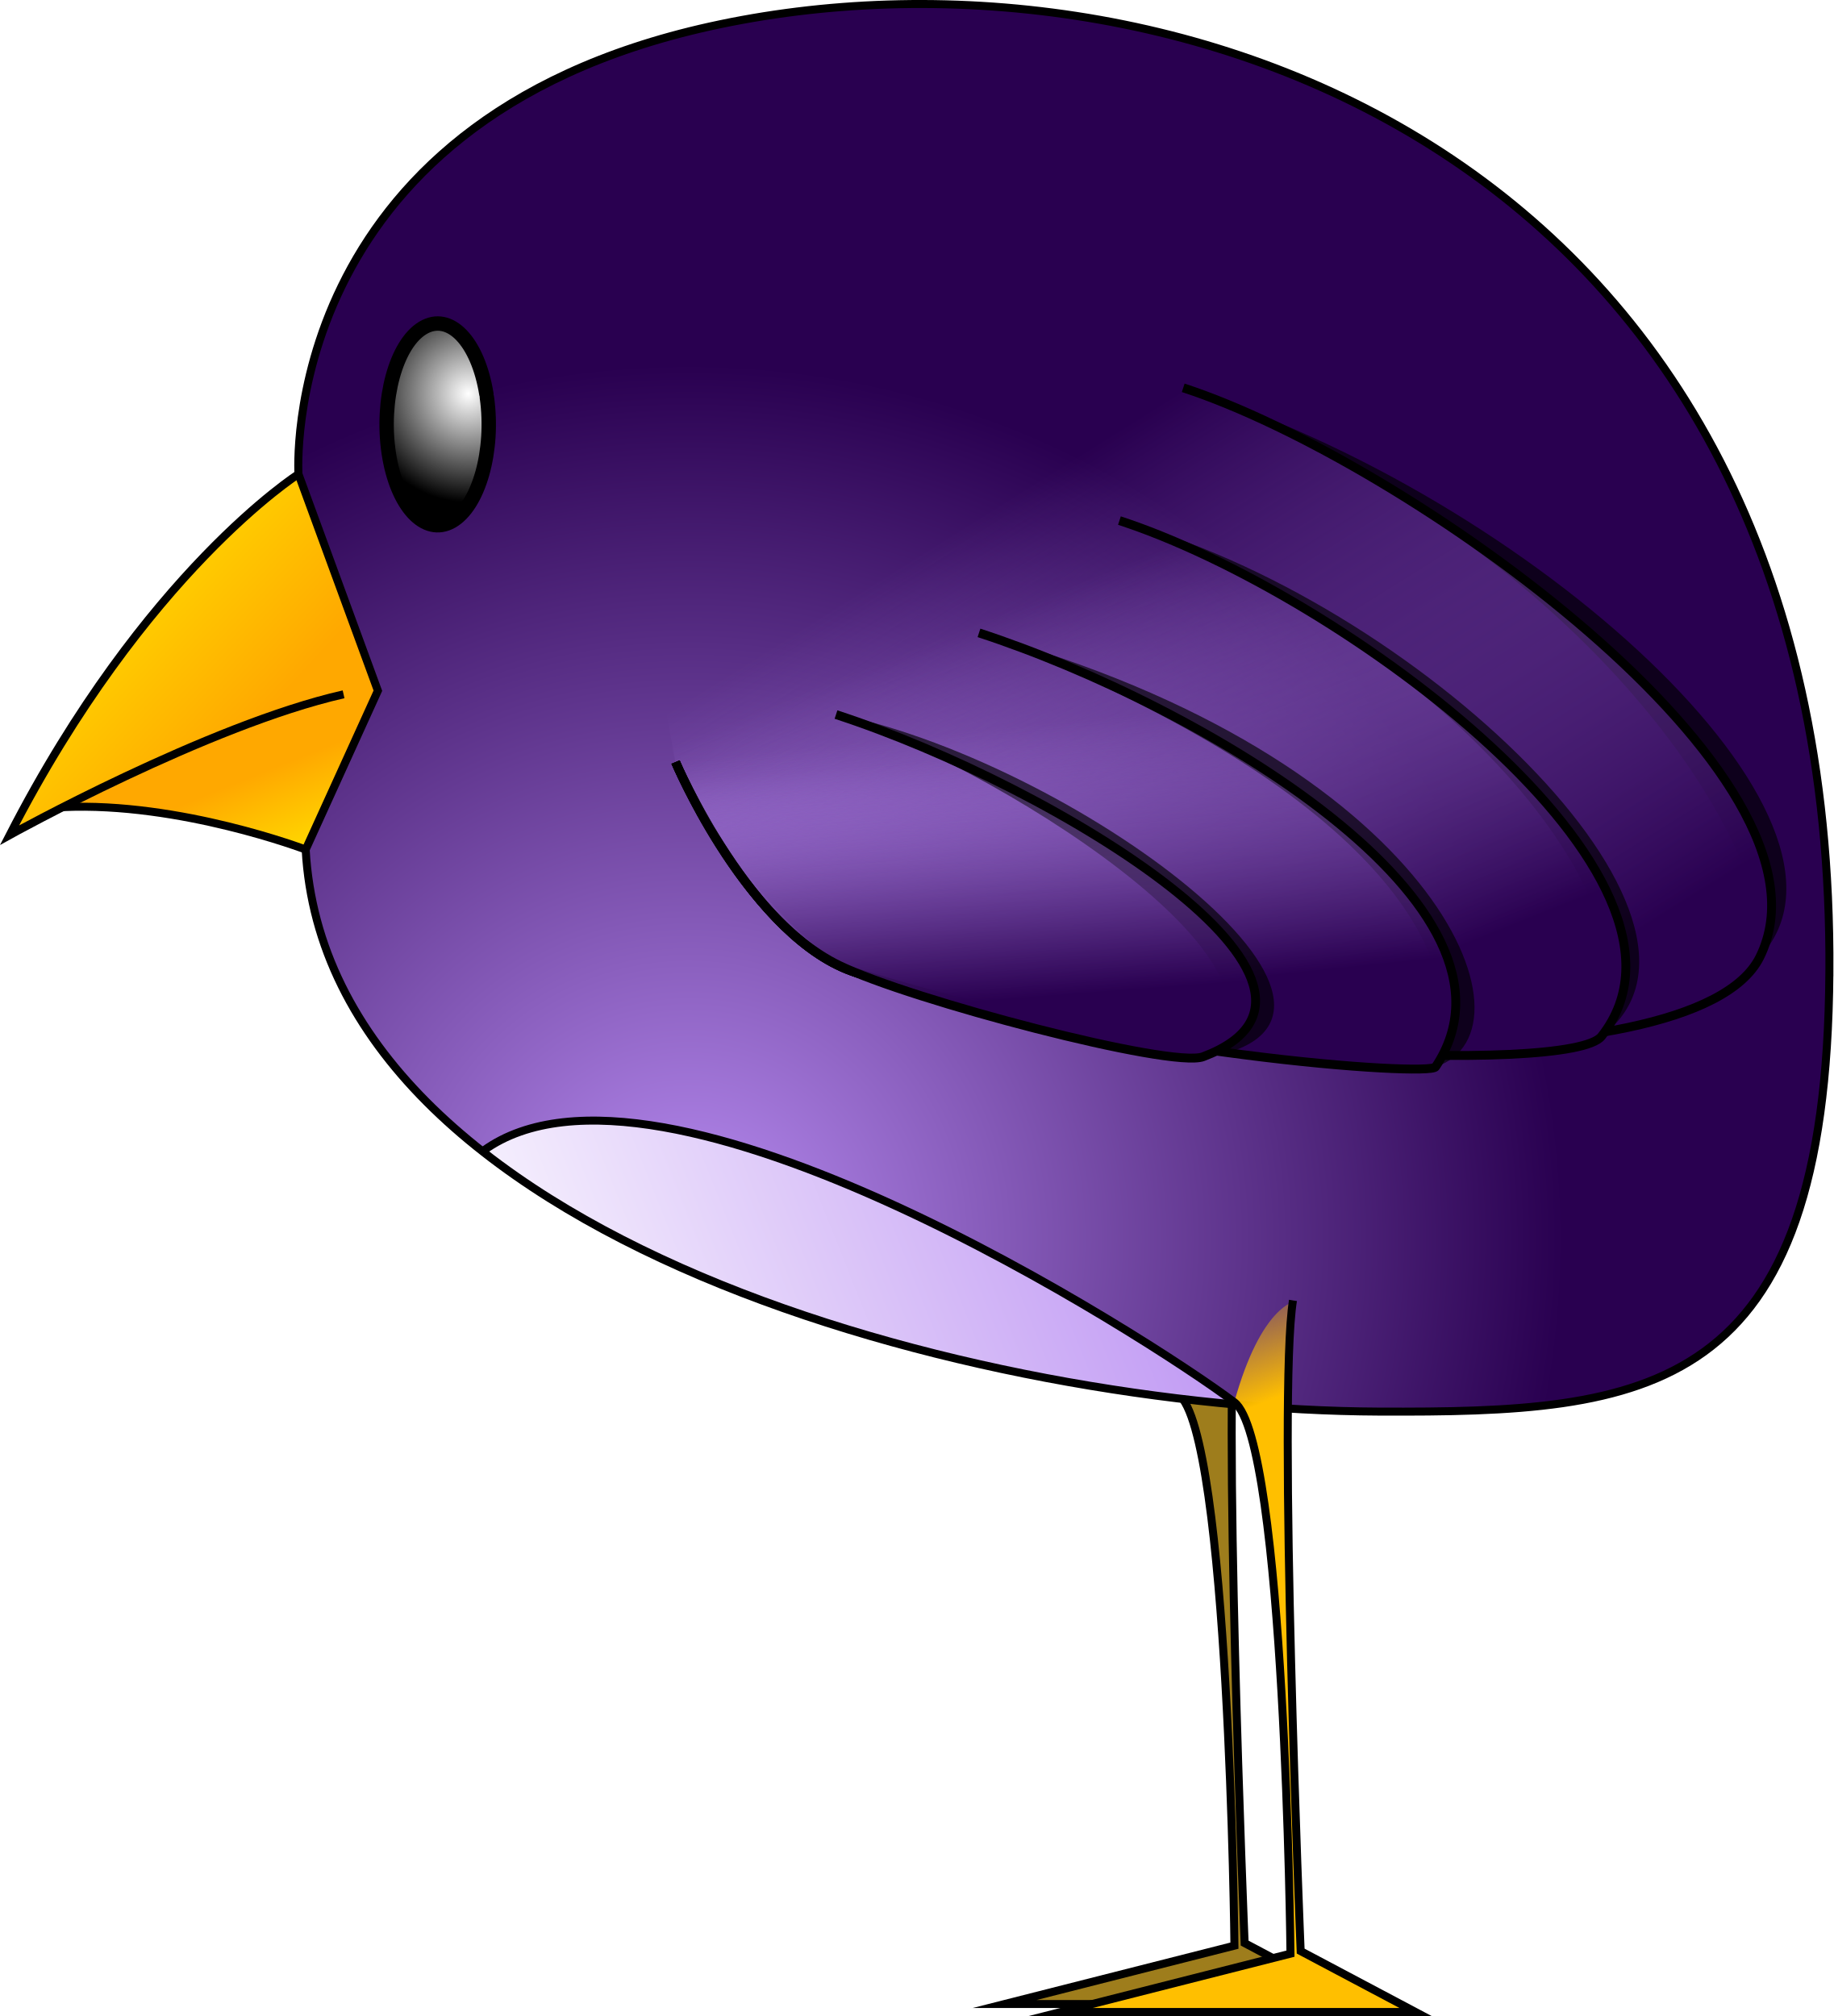
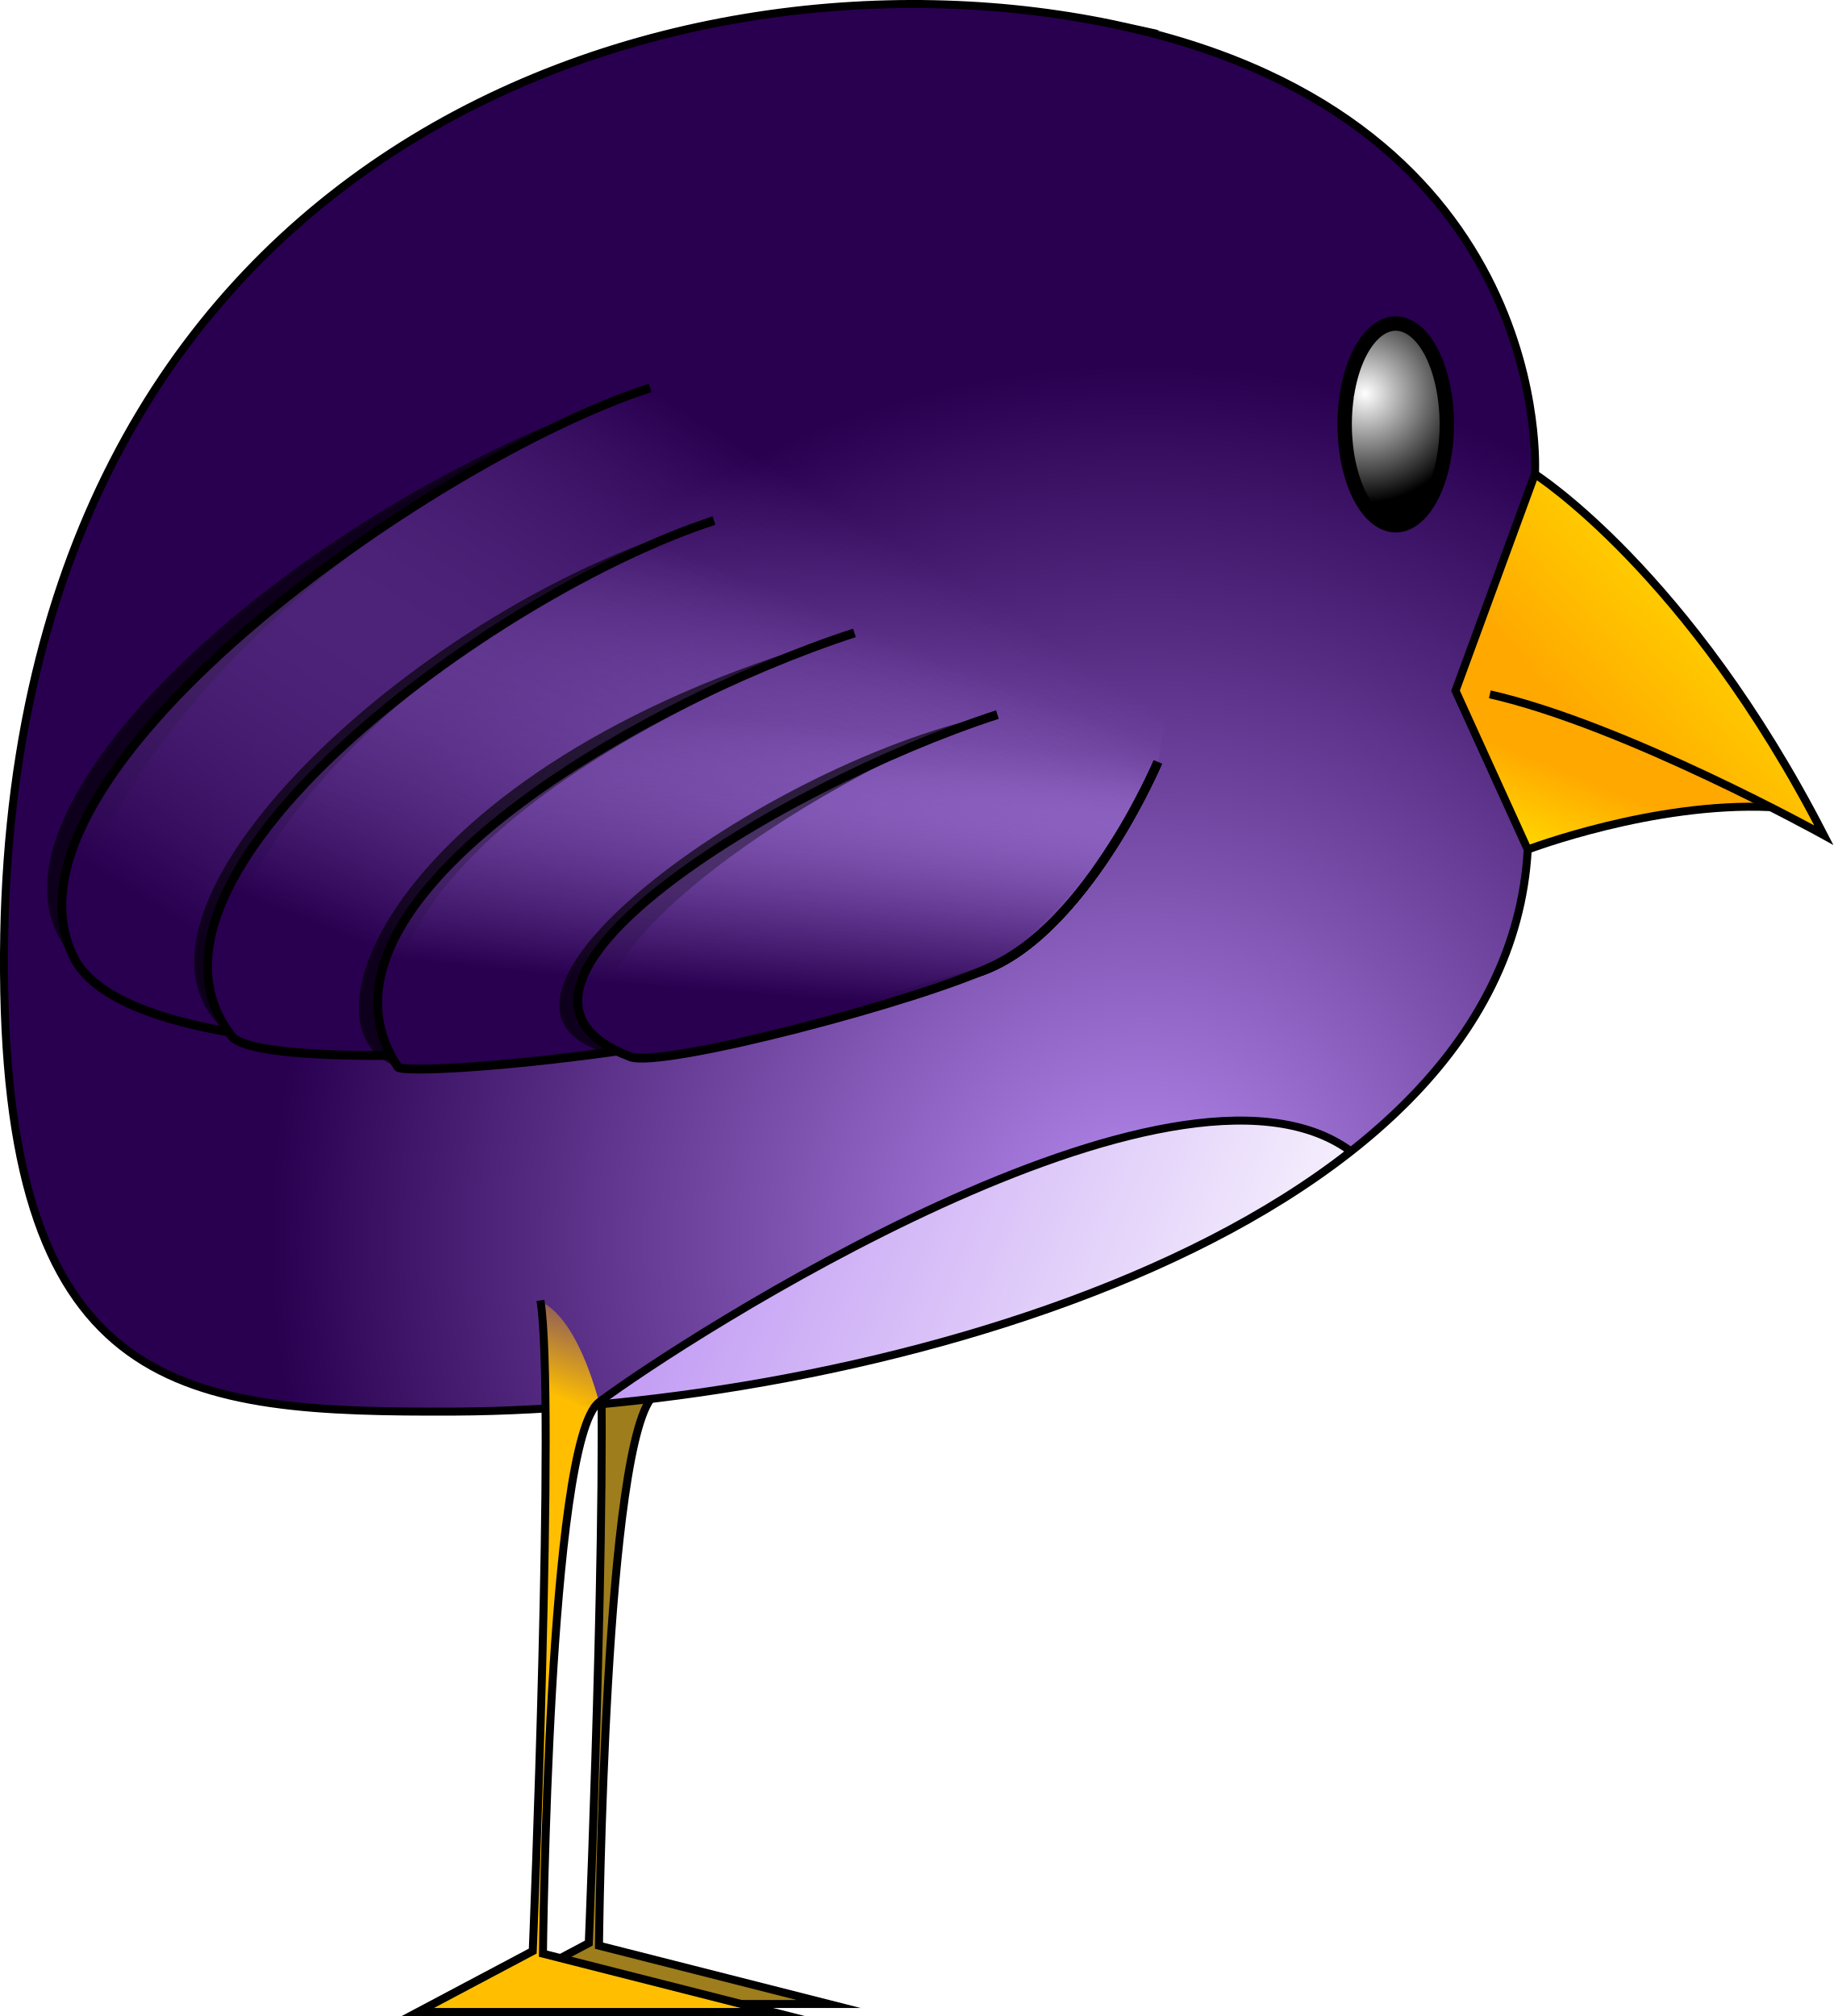
<svg xmlns="http://www.w3.org/2000/svg" version="1.1" width="127.301" height="139.999" viewBox="0,0,127.301,139.999">
  <defs>
-     <linearGradient x1="261.704" y1="206.266" x2="258.425" y2="197.867" gradientUnits="userSpaceOnUse" id="color-1">
+     <linearGradient x1="218.489" y1="206.265" x2="221.769" y2="197.866" gradientUnits="userSpaceOnUse" id="color-1">
      <stop offset="0" stop-color="#9e7d1c" />
      <stop offset="1" stop-color="#ffbf00" stop-opacity="0" />
    </linearGradient>
-     <radialGradient cx="224.158" cy="196.033" r="60.747" gradientUnits="userSpaceOnUse" id="color-2">
+     <radialGradient cx="256.036" cy="196.032" r="60.747" gradientUnits="userSpaceOnUse" id="color-2">
      <stop offset="0" stop-color="#b88cf2" />
      <stop offset="1" stop-color="#290050" />
    </radialGradient>
-     <linearGradient x1="195.929" y1="158.356" x2="185.287" y2="148.553" gradientUnits="userSpaceOnUse" id="color-3">
+     <linearGradient x1="284.264" y1="158.355" x2="294.906" y2="148.553" gradientUnits="userSpaceOnUse" id="color-3">
      <stop offset="0" stop-color="#ffa800" />
      <stop offset="1" stop-color="#ffd800" />
    </linearGradient>
-     <linearGradient x1="194.94" y1="163.484" x2="197.211" y2="169.137" gradientUnits="userSpaceOnUse" id="color-4">
+     <linearGradient x1="285.254" y1="163.483" x2="282.983" y2="169.136" gradientUnits="userSpaceOnUse" id="color-4">
      <stop offset="0" stop-color="#ffa800" />
      <stop offset="1" stop-color="#ffd800" />
    </linearGradient>
-     <linearGradient x1="262.049" y1="187.961" x2="208.689" y2="209.189" gradientUnits="userSpaceOnUse" id="color-5">
+     <linearGradient x1="218.145" y1="187.96" x2="271.504" y2="209.189" gradientUnits="userSpaceOnUse" id="color-5">
      <stop offset="0" stop-color="#b88cf2" />
      <stop offset="1" stop-color="#ffffff" />
    </linearGradient>
-     <radialGradient cx="208.869" cy="137.343" r="7.532" gradientUnits="userSpaceOnUse" id="color-6">
+     <radialGradient cx="271.325" cy="137.342" r="7.532" gradientUnits="userSpaceOnUse" id="color-6">
      <stop offset="0" stop-color="#ffffff" />
      <stop offset="1" stop-color="#000000" />
    </radialGradient>
-     <linearGradient x1="265.595" y1="206.821" x2="262.316" y2="198.422" gradientUnits="userSpaceOnUse" id="color-7">
+     <linearGradient x1="214.598" y1="206.821" x2="217.878" y2="198.422" gradientUnits="userSpaceOnUse" id="color-7">
      <stop offset="0" stop-color="#ffbf00" />
      <stop offset="1" stop-color="#ffbf00" stop-opacity="0" />
    </linearGradient>
-     <linearGradient x1="258.402" y1="137.103" x2="284.244" y2="178.409" gradientUnits="userSpaceOnUse" id="color-8">
+     <linearGradient x1="221.791" y1="137.102" x2="195.949" y2="178.408" gradientUnits="userSpaceOnUse" id="color-8">
      <stop offset="0" stop-color="#b88cf2" stop-opacity="0" />
      <stop offset="1" stop-color="#290050" />
    </linearGradient>
-     <linearGradient x1="251.49" y1="150.366" x2="263.886" y2="181.346" gradientUnits="userSpaceOnUse" id="color-9">
+     <linearGradient x1="228.703" y1="150.365" x2="216.308" y2="181.346" gradientUnits="userSpaceOnUse" id="color-9">
      <stop offset="0" stop-color="#b88cf2" stop-opacity="0" />
      <stop offset="1" stop-color="#290050" />
    </linearGradient>
-     <linearGradient x1="242.094" y1="160.944" x2="244.056" y2="179.912" gradientUnits="userSpaceOnUse" id="color-10">
+     <linearGradient x1="238.1" y1="160.943" x2="236.138" y2="179.911" gradientUnits="userSpaceOnUse" id="color-10">
      <stop offset="0" stop-color="#b88cf2" stop-opacity="0" />
      <stop offset="1" stop-color="#290050" />
    </linearGradient>
-     <linearGradient x1="250.557" y1="162.161" x2="251.829" y2="179.003" gradientUnits="userSpaceOnUse" id="color-11">
+     <linearGradient x1="229.637" y1="162.16" x2="228.364" y2="179.003" gradientUnits="userSpaceOnUse" id="color-11">
      <stop offset="0" stop-color="#b88cf2" stop-opacity="0" />
      <stop offset="1" stop-color="#290050" />
    </linearGradient>
  </defs>
-   <g transform="translate(-176.3483,-110.0011)">
+   <g transform="translate(-176.5442,-110.0003)">
    <g data-paper-data="{&quot;isPaintingLayer&quot;:true}" stroke-miterlimit="10" stroke-dasharray="" stroke-dashoffset="0" style="mix-blend-mode: normal">
-       <path d="M262.235,199.751c-1.062,6.559 0.534,45.186 0.534,45.186l7.977,4.23h-24.641l15.956,-4.052c0,0 -0.367,-35.644 -3.902,-38.299c1.873,-6.756 4.255,-7.012 4.255,-7.012" fill="url(#color-1)" fill-rule="evenodd" stroke="none" stroke-width="0.278" stroke-linecap="butt" stroke-linejoin="miter" />
-       <path d="M262.235,199.751c-1.062,6.559 0.534,45.186 0.534,45.186l7.977,4.23h-24.641l15.956,-4.052c0,0 -0.367,-35.644 -3.902,-38.299" fill="none" fill-rule="nonzero" stroke="#000000" stroke-width="0.555" stroke-linecap="butt" stroke-linejoin="miter" />
-       <path d="M303.371,177.522c-0.192,29.519 -12.582,30.581 -31.264,30.506c-27.721,-0.111 -73.032,-11.951 -74.535,-39.03l5.014,-11.031l-5.514,-15.042c0,0 -1.54,-24.424 28.58,-31.089c31.323,-6.929 78.098,8.274 77.72,65.686z" fill="url(#color-2)" fill-rule="evenodd" stroke="none" stroke-width="0.278" stroke-linecap="butt" stroke-linejoin="miter" />
-       <path d="M258.505,136.933c24.01,7.418 48.927,30 40.033,39.535c1.442,-5.392 -9.174,-27.187 -40.033,-39.535z" fill-opacity="0.652" fill="#000000" fill-rule="evenodd" stroke="none" stroke-width="0.278" stroke-linecap="butt" stroke-linejoin="miter" />
-       <path d="M197.072,142.925l5.514,15.042c-9.527,0.753 -25.572,10.03 -25.572,10.03c9.402,-18.304 20.058,-25.072 20.058,-25.072z" fill="url(#color-3)" fill-rule="evenodd" stroke="none" stroke-width="0.278" stroke-linecap="butt" stroke-linejoin="miter" />
-       <path d="M202.586,157.967l-5.014,11.031c0,0 -9.149,-3.257 -17.298,-2.882c0,0 16.295,-8.274 22.312,-8.149z" fill="url(#color-4)" fill-rule="evenodd" stroke="none" stroke-width="0.278" stroke-linecap="butt" stroke-linejoin="miter" />
-       <path d="M210.107,190.051c12.232,-8.824 46.014,12.871 51.942,17.321c-15.433,-0.361 -43.61,-9.344 -51.942,-17.321z" fill="url(#color-5)" fill-rule="evenodd" stroke="none" stroke-width="0.278" stroke-linecap="butt" stroke-linejoin="miter" />
-       <path d="M303.371,177.522c-0.192,29.519 -12.582,30.581 -31.264,30.506c-27.721,-0.111 -73.032,-11.951 -74.535,-39.03l5.014,-11.031l-5.514,-15.042c0,0 -1.54,-24.424 28.58,-31.089c31.323,-6.929 78.098,8.274 77.72,65.686z" fill="none" fill-rule="nonzero" stroke="#000000" stroke-width="0.556" stroke-linecap="butt" stroke-linejoin="miter" />
-       <path d="M200.204,158.217c-9.4,2.132 -23.19,9.78 -23.19,9.78c9.402,-18.304 20.058,-25.072 20.058,-25.072" fill="none" fill-rule="nonzero" stroke="#000000" stroke-width="0.556" stroke-linecap="butt" stroke-linejoin="miter" />
-       <path d="M180.713,166.052c8.146,-0.375 16.859,2.946 16.859,2.946" fill="none" fill-rule="nonzero" stroke="#000000" stroke-width="0.556" stroke-linecap="butt" stroke-linejoin="miter" />
-       <path d="M210.154,137.594c0.522,3.703 -0.565,7.545 -2.435,8.608c-1.87,1.063 -3.825,-1.051 -4.379,-4.736c-0.554,-3.685 0.499,-7.563 2.36,-8.689c1.861,-1.126 3.834,0.921 4.42,4.586" fill="url(#color-6)" fill-rule="evenodd" stroke="#000000" stroke-width="1" stroke-linecap="round" stroke-linejoin="round" />
-       <path d="M266.126,200.307c-1.062,6.559 0.534,45.186 0.534,45.186l7.977,4.23h-24.641l15.956,-4.052c0,0 -0.367,-35.644 -3.902,-38.299c1.873,-6.756 4.255,-7.012 4.255,-7.012" fill="url(#color-7)" fill-rule="evenodd" stroke="none" stroke-width="0.278" stroke-linecap="butt" stroke-linejoin="miter" />
-       <path d="M266.126,200.307c-1.062,6.559 0.534,45.186 0.534,45.186l7.977,4.23h-24.641l15.956,-4.052c0,0 -0.367,-35.644 -3.902,-38.299c-5.928,-4.45 -39.888,-26.298 -52.12,-17.473" fill="none" fill-rule="nonzero" stroke="#000000" stroke-width="0.555" stroke-linecap="butt" stroke-linejoin="miter" />
-       <path d="M223.255,162.925c-7.624,-39.533 0.692,-34.561 35.25,-25.992c15.411,5.022 46.267,26.987 40.033,39.535c-4.586,9.233 -44.274,6.879 -62.706,1.092c-7.307,-2.293 -12.576,-14.636 -12.576,-14.636z" fill="url(#color-8)" fill-rule="evenodd" stroke="none" stroke-width="0.278" stroke-linecap="butt" stroke-linejoin="miter" />
-       <path d="M258.505,136.933c15.411,5.022 46.267,26.987 40.033,39.535c-4.586,9.233 -44.274,6.879 -62.706,1.092c-7.307,-2.293 -12.576,-14.636 -12.576,-14.636" fill="none" fill-rule="nonzero" stroke="#000000" stroke-width="0.617" stroke-linecap="butt" stroke-linejoin="miter" />
-       <path d="M254.075,146.152c20.286,5.289 44.088,27.815 33.474,35.814c4.366,-11.245 -14.405,-29.138 -33.474,-35.814z" fill-opacity="0.652" fill="#000000" fill-rule="evenodd" stroke="none" stroke-width="0.278" stroke-linecap="butt" stroke-linejoin="miter" />
-       <path d="M223.255,162.925c0,0 -11.362,-34.738 30.82,-16.773c15.411,5.022 42.14,24.8 33.474,35.814c-2.107,2.674 -33.285,1.381 -51.717,-4.405c-7.307,-2.293 -12.576,-14.636 -12.576,-14.636z" fill="url(#color-9)" fill-rule="evenodd" stroke="none" stroke-width="0.278" stroke-linecap="butt" stroke-linejoin="miter" />
-       <path d="M254.075,146.152c15.411,5.022 42.14,24.8 33.474,35.814c-2.107,2.674 -33.285,1.381 -51.717,-4.405c-7.307,-2.293 -12.576,-14.636 -12.576,-14.636" fill="none" fill-rule="nonzero" stroke="#000000" stroke-width="0.617" stroke-linecap="butt" stroke-linejoin="miter" />
-       <path d="M276.023,184.092c2.765,-7.735 -4.297,-19.475 -31.701,-30.141c31.545,8.571 39.31,27.596 31.701,30.141z" fill-opacity="0.652" fill="#000000" fill-rule="evenodd" stroke="none" stroke-width="0.278" stroke-linecap="butt" stroke-linejoin="miter" />
-       <path d="M244.323,153.951c15.411,5.025 39.133,18.996 31.701,30.141c-0.439,0.661 -21.759,-0.745 -40.191,-6.531c-7.307,-2.293 -12.576,-14.636 -12.576,-14.636" fill="url(#color-10)" fill-rule="evenodd" stroke="none" stroke-width="0.278" stroke-linecap="butt" stroke-linejoin="miter" />
-       <path d="M244.323,153.951c15.411,5.025 39.133,18.996 31.701,30.141c-0.439,0.661 -21.759,-0.745 -40.191,-6.531c-7.307,-2.293 -12.576,-14.636 -12.576,-14.636" fill="none" fill-rule="nonzero" stroke="#000000" stroke-width="0.617" stroke-linecap="butt" stroke-linejoin="miter" />
-       <path d="M259.345,183.562c9.458,-5.356 -12.276,-19.477 -24.7,-23.938c16.918,3.519 41.122,21.848 24.7,23.938z" fill-opacity="0.652" fill="#000000" fill-rule="evenodd" stroke="none" stroke-width="0.278" stroke-linecap="butt" stroke-linejoin="miter" />
-       <path d="M234.395,159.623c15.411,5.025 38.021,19.01 25.497,23.76c-2.215,0.839 -19.102,-3.405 -24.06,-5.823c-6.884,-3.355 -12.576,-14.636 -12.576,-14.636" fill="url(#color-11)" fill-rule="evenodd" stroke="none" stroke-width="0.278" stroke-linecap="butt" stroke-linejoin="miter" />
-       <path d="M234.395,159.623c15.411,5.025 38.021,19.01 25.497,23.76c-2.215,0.839 -20.342,-3.935 -25.3,-6.353c-6.884,-3.357 -11.337,-14.105 -11.337,-14.105" fill="none" fill-rule="nonzero" stroke="#000000" stroke-width="0.617" stroke-linecap="butt" stroke-linejoin="miter" />
+       <path d="M217.781,199.803c0,0 2.382,0.256 4.255,7.012c-3.535,2.654 -3.902,38.299 -3.902,38.299l15.956,4.052h-24.641l7.977,-4.23c0,0 1.595,-38.627 0.534,-45.186" data-paper-data="{&quot;index&quot;:null}" fill="url(#color-1)" fill-rule="evenodd" stroke="none" stroke-width="0.278" stroke-linecap="butt" stroke-linejoin="miter" />
+       <path d="M222.036,206.815c-3.535,2.654 -3.902,38.299 -3.902,38.299l15.956,4.052h-24.641l7.977,-4.23c0,0 1.595,-38.627 0.534,-45.186" data-paper-data="{&quot;index&quot;:null}" fill="none" fill-rule="nonzero" stroke="#000000" stroke-width="0.555" stroke-linecap="butt" stroke-linejoin="miter" />
+       <path d="M254.542,111.835c30.119,6.665 28.58,31.089 28.58,31.089l-5.514,15.042l5.014,11.031c-1.504,27.079 -46.814,38.919 -74.535,39.03c-18.682,0.075 -31.073,-0.987 -31.264,-30.506c-0.378,-57.412 46.398,-72.615 77.72,-65.686z" data-paper-data="{&quot;index&quot;:null}" fill="url(#color-2)" fill-rule="evenodd" stroke="none" stroke-width="0.278" stroke-linecap="butt" stroke-linejoin="miter" />
+       <path d="M181.655,176.468c-8.894,-9.536 16.023,-32.118 40.033,-39.535c-30.859,12.348 -41.475,34.144 -40.033,39.535z" data-paper-data="{&quot;index&quot;:null}" fill-opacity="0.652" fill="#000000" fill-rule="evenodd" stroke="none" stroke-width="0.278" stroke-linecap="butt" stroke-linejoin="miter" />
+       <path d="M303.18,167.997c0,0 -16.045,-9.277 -25.572,-10.03l5.514,-15.042c0,0 10.656,6.768 20.058,25.072z" data-paper-data="{&quot;index&quot;:null}" fill="url(#color-3)" fill-rule="evenodd" stroke="none" stroke-width="0.278" stroke-linecap="butt" stroke-linejoin="miter" />
+       <path d="M299.92,166.115c-8.149,-0.375 -17.298,2.882 -17.298,2.882l-5.014,-11.031c6.017,-0.125 22.312,8.149 22.312,8.149z" data-paper-data="{&quot;index&quot;:null}" fill="url(#color-4)" fill-rule="evenodd" stroke="none" stroke-width="0.278" stroke-linecap="butt" stroke-linejoin="miter" />
+       <path d="M218.145,207.371c5.928,-4.45 39.711,-26.145 51.942,-17.321c-8.332,7.977 -36.509,16.959 -51.942,17.321z" data-paper-data="{&quot;index&quot;:null}" fill="url(#color-5)" fill-rule="evenodd" stroke="none" stroke-width="0.278" stroke-linecap="butt" stroke-linejoin="miter" />
+       <path d="M254.542,111.835c30.119,6.665 28.58,31.089 28.58,31.089l-5.514,15.042l5.014,11.031c-1.504,27.079 -46.814,38.919 -74.535,39.03c-18.682,0.075 -31.073,-0.987 -31.264,-30.506c-0.378,-57.412 46.398,-72.615 77.72,-65.686z" data-paper-data="{&quot;index&quot;:null}" fill="none" fill-rule="nonzero" stroke="#000000" stroke-width="0.556" stroke-linecap="butt" stroke-linejoin="miter" />
+       <path d="M283.122,142.925c0,0 10.656,6.768 20.058,25.072c0,0 -13.791,-7.649 -23.19,-9.78" data-paper-data="{&quot;index&quot;:null}" fill="none" fill-rule="nonzero" stroke="#000000" stroke-width="0.556" stroke-linecap="butt" stroke-linejoin="miter" />
+       <path d="M282.622,168.997c0,0 8.713,-3.321 16.859,-2.946" data-paper-data="{&quot;index&quot;:null}" fill="none" fill-rule="nonzero" stroke="#000000" stroke-width="0.556" stroke-linecap="butt" stroke-linejoin="miter" />
+       <path d="M270.075,137.363c0.586,-3.666 2.559,-5.713 4.42,-4.586c1.861,1.126 2.914,5.004 2.36,8.689c-0.554,3.685 -2.509,5.798 -4.379,4.736c-1.87,-1.063 -2.957,-4.905 -2.435,-8.608" data-paper-data="{&quot;index&quot;:null}" fill="url(#color-6)" fill-rule="evenodd" stroke="#000000" stroke-width="1" stroke-linecap="round" stroke-linejoin="round" />
+       <path d="M213.89,200.359c0,0 2.382,0.256 4.255,7.012c-3.535,2.654 -3.902,38.299 -3.902,38.299l15.956,4.052h-24.641l7.977,-4.23c0,0 1.595,-38.627 0.534,-45.186" data-paper-data="{&quot;index&quot;:null}" fill="url(#color-7)" fill-rule="evenodd" stroke="none" stroke-width="0.278" stroke-linecap="butt" stroke-linejoin="miter" />
+       <path d="M270.265,189.897c-12.232,-8.824 -46.192,13.024 -52.12,17.473c-3.535,2.654 -3.902,38.299 -3.902,38.299l15.956,4.052h-24.641l7.977,-4.23c0,0 1.595,-38.627 0.534,-45.186" data-paper-data="{&quot;index&quot;:null}" fill="none" fill-rule="nonzero" stroke="#000000" stroke-width="0.555" stroke-linecap="butt" stroke-linejoin="miter" />
+       <path d="M244.362,177.56c-18.432,5.786 -58.121,8.141 -62.706,-1.092c-6.234,-12.549 24.622,-34.513 40.033,-39.535c34.558,-8.569 42.873,-13.541 35.25,25.992c0,0 -5.27,12.343 -12.576,14.636z" data-paper-data="{&quot;index&quot;:null}" fill="url(#color-8)" fill-rule="evenodd" stroke="none" stroke-width="0.278" stroke-linecap="butt" stroke-linejoin="miter" />
+       <path d="M256.938,162.924c0,0 -5.27,12.343 -12.576,14.636c-18.432,5.786 -58.121,8.141 -62.706,-1.092c-6.234,-12.549 24.622,-34.513 40.033,-39.535" data-paper-data="{&quot;index&quot;:null}" fill="none" fill-rule="nonzero" stroke="#000000" stroke-width="0.617" stroke-linecap="butt" stroke-linejoin="miter" />
+       <path d="M192.645,181.965c-10.614,-7.999 13.188,-30.525 33.474,-35.814c-19.069,6.676 -37.84,24.569 -33.474,35.814z" data-paper-data="{&quot;index&quot;:null}" fill-opacity="0.652" fill="#000000" fill-rule="evenodd" stroke="none" stroke-width="0.278" stroke-linecap="butt" stroke-linejoin="miter" />
+       <path d="M244.362,177.56c-18.432,5.786 -49.61,7.079 -51.717,4.405c-8.666,-11.014 18.063,-30.792 33.474,-35.814c42.181,-17.965 30.82,16.773 30.82,16.773c0,0 -5.27,12.343 -12.576,14.636z" data-paper-data="{&quot;index&quot;:null}" fill="url(#color-9)" fill-rule="evenodd" stroke="none" stroke-width="0.278" stroke-linecap="butt" stroke-linejoin="miter" />
+       <path d="M256.938,162.924c0,0 -5.27,12.343 -12.576,14.636c-18.432,5.786 -49.61,7.079 -51.717,4.405c-8.666,-11.014 18.063,-30.792 33.474,-35.814" data-paper-data="{&quot;index&quot;:null}" fill="none" fill-rule="nonzero" stroke="#000000" stroke-width="0.617" stroke-linecap="butt" stroke-linejoin="miter" />
+       <path d="M235.871,153.95c-27.404,10.667 -34.466,22.407 -31.701,30.141c-7.61,-2.546 0.156,-21.57 31.701,-30.141z" data-paper-data="{&quot;index&quot;:null}" fill-opacity="0.652" fill="#000000" fill-rule="evenodd" stroke="none" stroke-width="0.278" stroke-linecap="butt" stroke-linejoin="miter" />
+       <path d="M256.938,162.924c0,0 -5.27,12.343 -12.576,14.636c-18.432,5.786 -39.752,7.193 -40.191,6.531c-7.432,-11.145 16.289,-25.116 31.701,-30.141" data-paper-data="{&quot;index&quot;:null}" fill="url(#color-10)" fill-rule="evenodd" stroke="none" stroke-width="0.278" stroke-linecap="butt" stroke-linejoin="miter" />
+       <path d="M256.938,162.924c0,0 -5.27,12.343 -12.576,14.636c-18.432,5.786 -39.752,7.193 -40.191,6.531c-7.432,-11.145 16.289,-25.116 31.701,-30.141" data-paper-data="{&quot;index&quot;:null}" fill="none" fill-rule="nonzero" stroke="#000000" stroke-width="0.617" stroke-linecap="butt" stroke-linejoin="miter" />
+       <path d="M245.549,159.623c-12.423,4.461 -34.158,18.582 -24.7,23.938c-16.423,-2.09 7.782,-20.419 24.7,-23.938z" data-paper-data="{&quot;index&quot;:null}" fill-opacity="0.652" fill="#000000" fill-rule="evenodd" stroke="none" stroke-width="0.278" stroke-linecap="butt" stroke-linejoin="miter" />
+       <path d="M256.938,162.924c0,0 -5.692,11.281 -12.576,14.636c-4.958,2.418 -21.845,6.662 -24.06,5.823c-12.524,-4.75 10.086,-18.735 25.497,-23.76" data-paper-data="{&quot;index&quot;:null}" fill="url(#color-11)" fill-rule="evenodd" stroke="none" stroke-width="0.278" stroke-linecap="butt" stroke-linejoin="miter" />
+       <path d="M256.938,162.924c0,0 -4.452,10.748 -11.337,14.105c-4.958,2.418 -23.085,7.193 -25.3,6.353c-12.524,-4.75 10.086,-18.735 25.497,-23.76" data-paper-data="{&quot;index&quot;:null}" fill="none" fill-rule="nonzero" stroke="#000000" stroke-width="0.617" stroke-linecap="butt" stroke-linejoin="miter" />
    </g>
  </g>
</svg>
